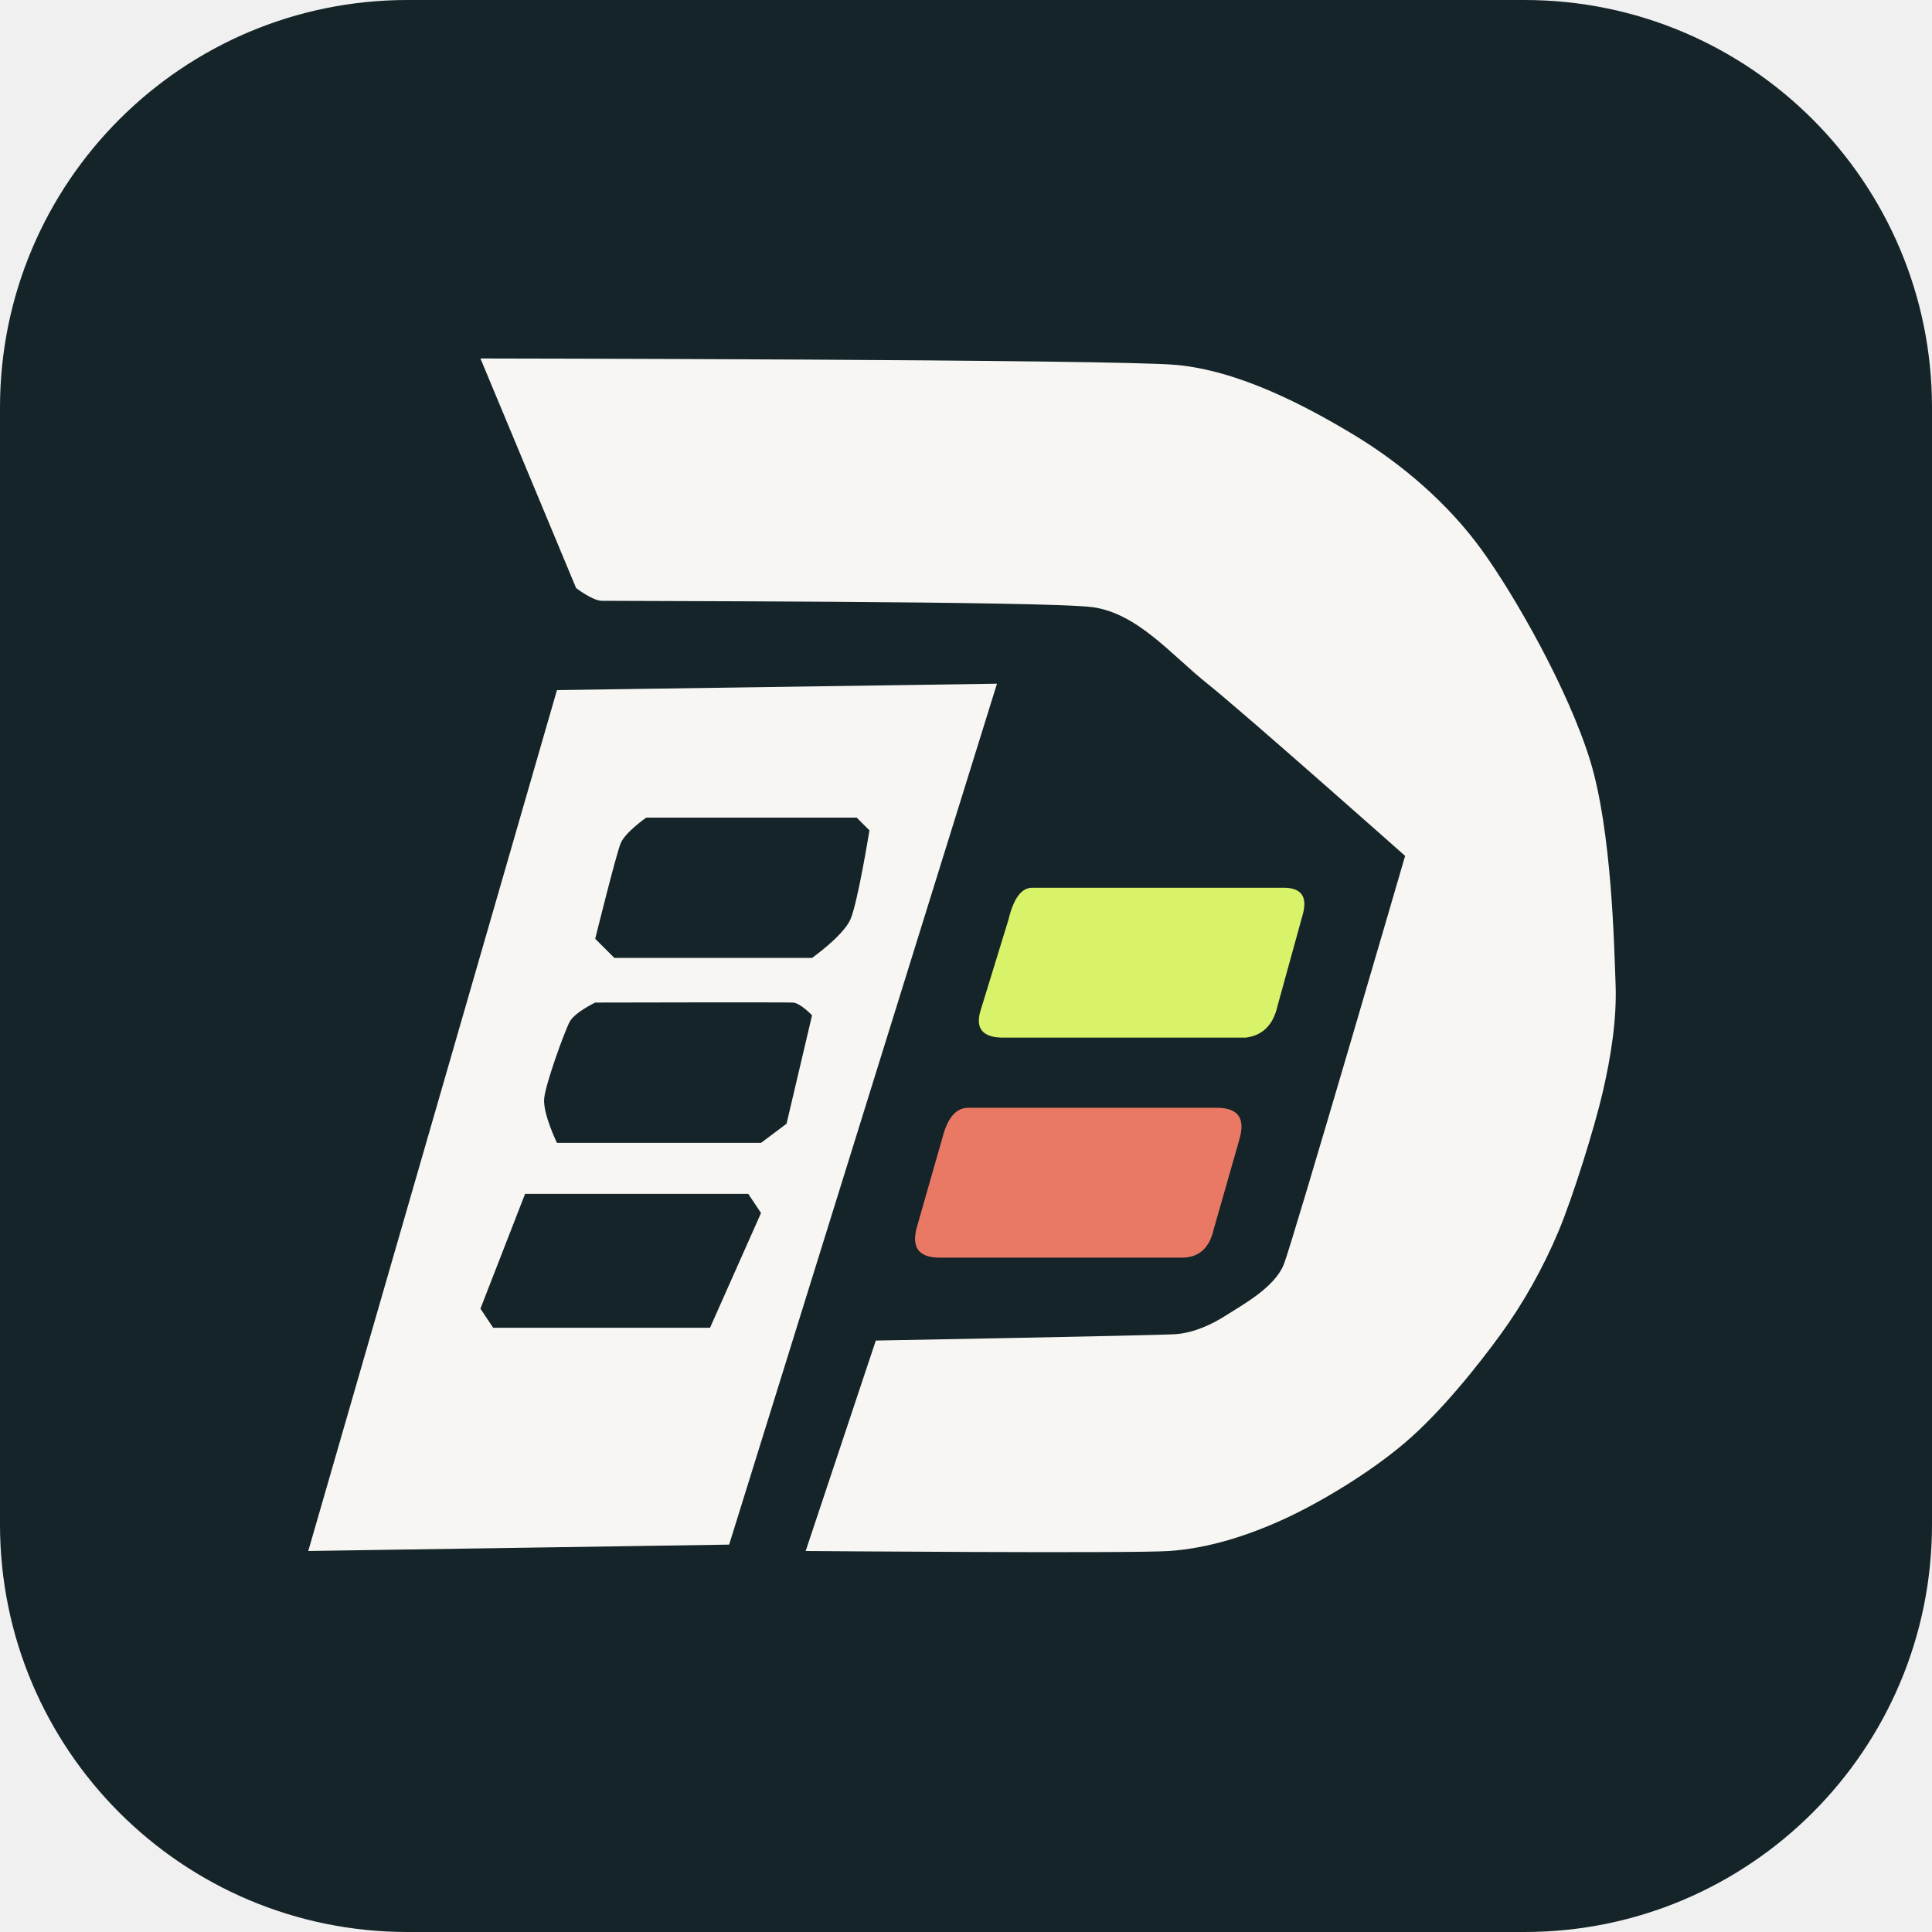
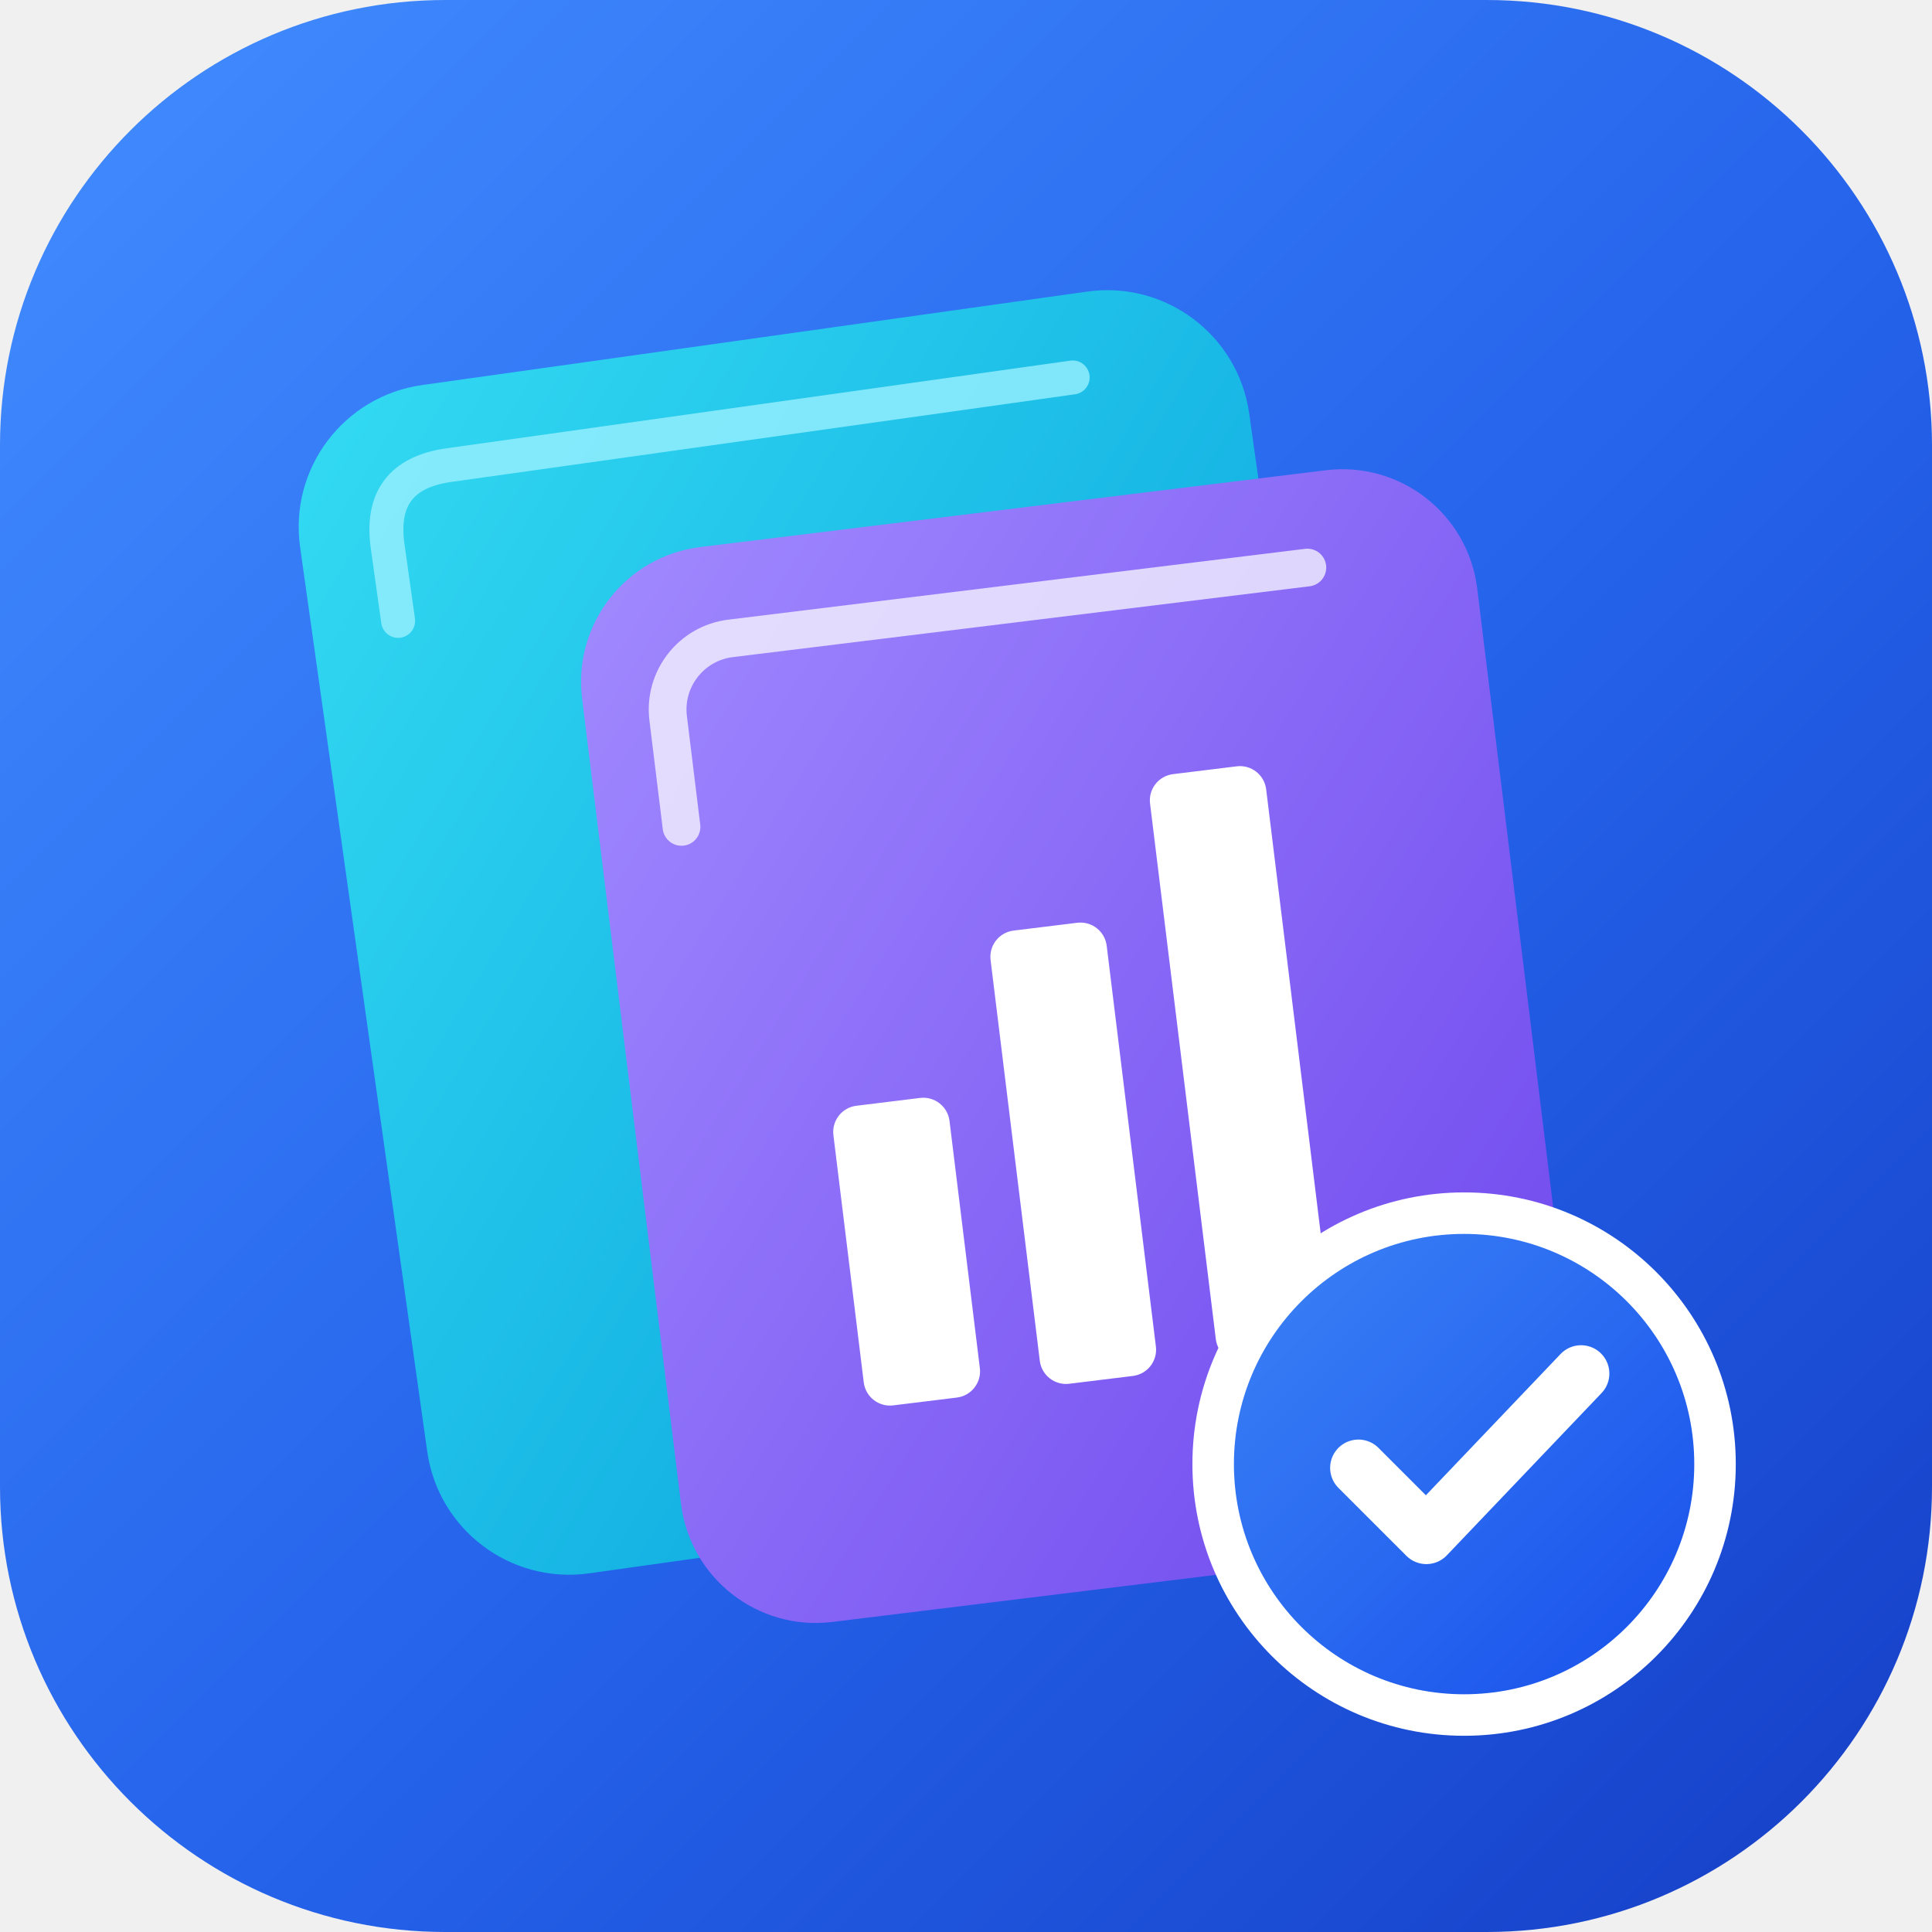
- <svg xmlns="http://www.w3.org/2000/svg" width="512" height="512" viewBox="0 0 512 512" role="img" aria-labelledby="title desc">
-   <rect width="512" height="512" rx="108" fill="#142428" />
-   <g transform="translate(80 95) scale(1.69) translate(-392 -149)">
-     <path fill="#F7F6F2" fill-rule="evenodd" d="M 420 149 L 435 185 C 435 185 437.53 186.95 439 187 C 440.47 187.05 508.93 187.03 516 188 C 523.07 188.97 528.41 195.55 534 200 C 539.59 204.45 565 227 565 227 C 565 227 547.44 287.3 546 291 C 544.56 294.7 539.37 297.47 537 299 C 534.63 300.53 531.81 301.8 529 302 C 526.19 302.2 482 303 482 303 L 471 336 C 471 336 521.85 336.41 528 336 C 534.15 335.59 540.4 333.57 546 331 C 551.6 328.43 559.36 323.81 565 319 C 570.64 314.19 576.44 306.9 580 302 C 583.56 297.1 586.65 291.58 589 286 C 591.35 280.42 594.73 269.5 596 264 C 597.27 258.5 598.22 252.64 598 247 C 597.78 241.36 597.43 223.11 594 212 C 590.57 200.89 582.21 186.19 577 179 C 571.79 171.81 564.6 165.59 557 161 C 549.4 156.41 538.89 150.87 529 150 C 519.11 149.13 420 149 420 149 Z M 501 200 L 432 201 L 393 336 L 459 335 L 501 200 Z M 438 240 C 438 240 441.28 226.72 442 225 C 442.72 223.28 446 221 446 221 L 479 221 L 481 223 C 481 223 479.15 234.45 478 237 C 476.85 239.55 472 243 472 243 L 441 243 L 438 240 Z M 430 265 C 430.25 262.61 433.22 254.46 434 253 C 434.78 251.54 438 250 438 250 C 438 250 467.81 249.93 469 250 C 470.19 250.07 472 252 472 252 L 468 269 L 464 272 L 432 272 C 432 272 429.75 267.39 430 265 Z M 420 298 L 427 280 L 462 280 L 464 283 L 456 301 L 422 301 L 420 298 Z" />
-     <path fill="#D8F36A" d="M 506.5 232 H 546 Q 550 232 549 236 L 545 250.5 Q 544 255 540 255.5 H 502 Q 497 255.5 498.5 251 L 502.8 237 Q 504 232 506.5 232 Z" />
-     <path fill="#E97965" d="M 496.5 266.5 H 535.5 Q 540.5 266.5 539 271.5 L 535 285.5 Q 534 290 530 290 H 492 Q 487 290 488.5 285 L 492.5 271 Q 493.7 266.5 496.5 266.5 Z" />
+ <svg xmlns="http://www.w3.org/2000/svg" width="512" height="512" viewBox="0 0 512 512">
+   <defs>
+     <linearGradient id="brandBlue" x1="0" y1="0" x2="1" y2="1">
+       <stop stop-color="#3B82F6" />
+       <stop offset="1" stop-color="#1850EB" />
+     </linearGradient>
+     <linearGradient id="cyanLayer" x1="0" y1="0" x2="1" y2="1">
+       <stop stop-color="#34DBF2" />
+       <stop offset="1" stop-color="#029BDB" />
+     </linearGradient>
+     <linearGradient id="purpleLayer" x1="0" y1="0" x2="1" y2="1">
+       <stop stop-color="#A18AFF" />
+       <stop offset="1" stop-color="#6E46ED" />
+     </linearGradient>
+     <linearGradient id="appBlue" x1="0" y1="0" x2="1" y2="1">
+       <stop stop-color="#428DFF" />
+       <stop offset=".55" stop-color="#2563EB" />
+       <stop offset="1" stop-color="#153EC5" />
+     </linearGradient>
+     <linearGradient id="tileBg" x1="0" y1="0" x2="1" y2="1">
+       <stop stop-color="#FFFFFF" />
+       <stop offset="1" stop-color="#F3F6FD" />
+     </linearGradient>
+     <linearGradient id="lightBlue" x1="0" y1="0" x2="1" y2="1">
+       <stop stop-color="#5CA6FF" />
+       <stop offset="1" stop-color="#2563EB" />
+     </linearGradient>
+   </defs>
+   <rect width="512" height="512" fill="url(#appBlue)" rx="118" />
+   <g>
+     <g transform="rotate(-8 228 217)">
+       <rect x="91" y="87" width="254" height="318" rx="38" fill="url(#cyanLayer)" />
+       <path d="M114 148v-20q0-19 19-19h167" stroke="#99F0FF" stroke-width="9" opacity=".8" fill="none" stroke-linecap="round" />
+     </g>
+     <g transform="rotate(-7 282 249)">
+       <rect x="163" y="134" width="239" height="287" rx="36" fill="url(#purpleLayer)" />
+       <path d="M185 207v-29a19 19 0 0 1 19-19h154" fill="none" stroke="white" stroke-opacity=".72" stroke-width="10" stroke-linecap="round" />
+       <rect x="215" y="286" width="31" height="80" rx="7" fill="white" />
+       <rect x="262" y="245" width="31" height="121" rx="7" fill="white" />
+       <rect x="309" y="209" width="31" height="157" rx="7" fill="white" />
+     </g>
+     <circle cx="388" cy="388" r="72" fill="white" />
+     <circle cx="388" cy="388" r="61" fill="url(#brandBlue)" />
+     <path d="m360 389 18 18 41-43" fill="none" stroke="white" stroke-width="15" stroke-linecap="round" stroke-linejoin="round" />
  </g>
</svg>
